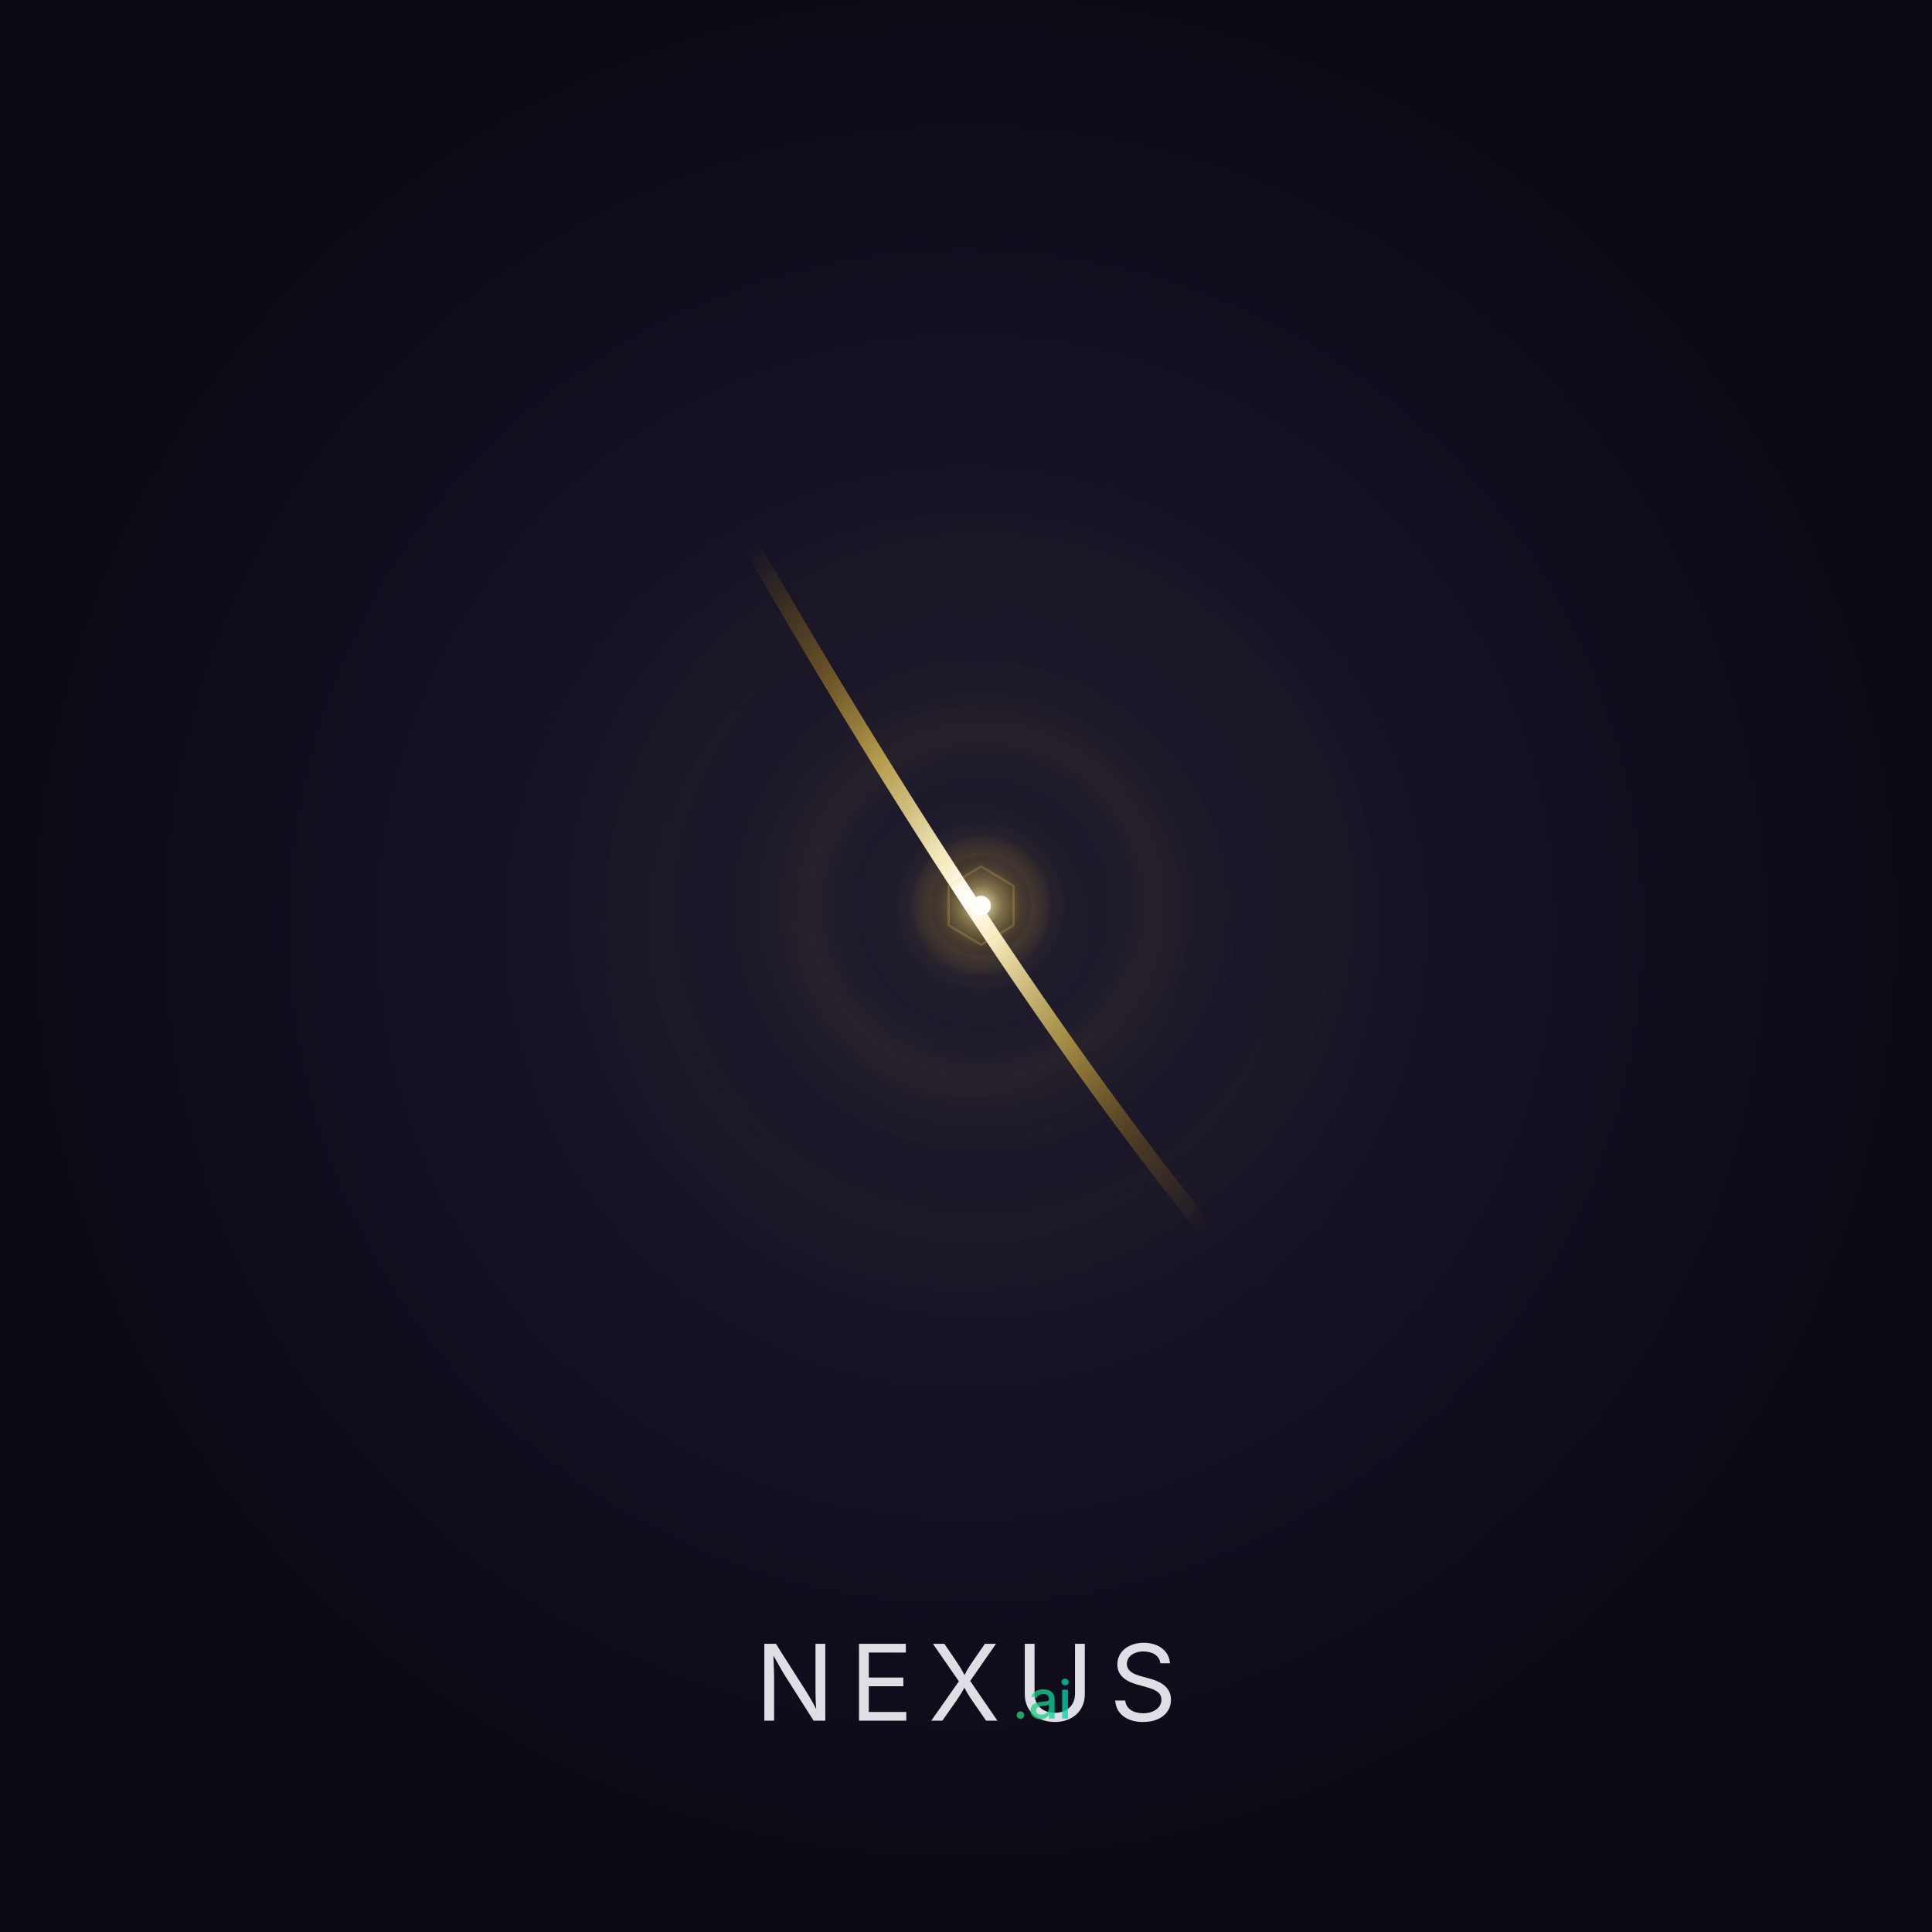
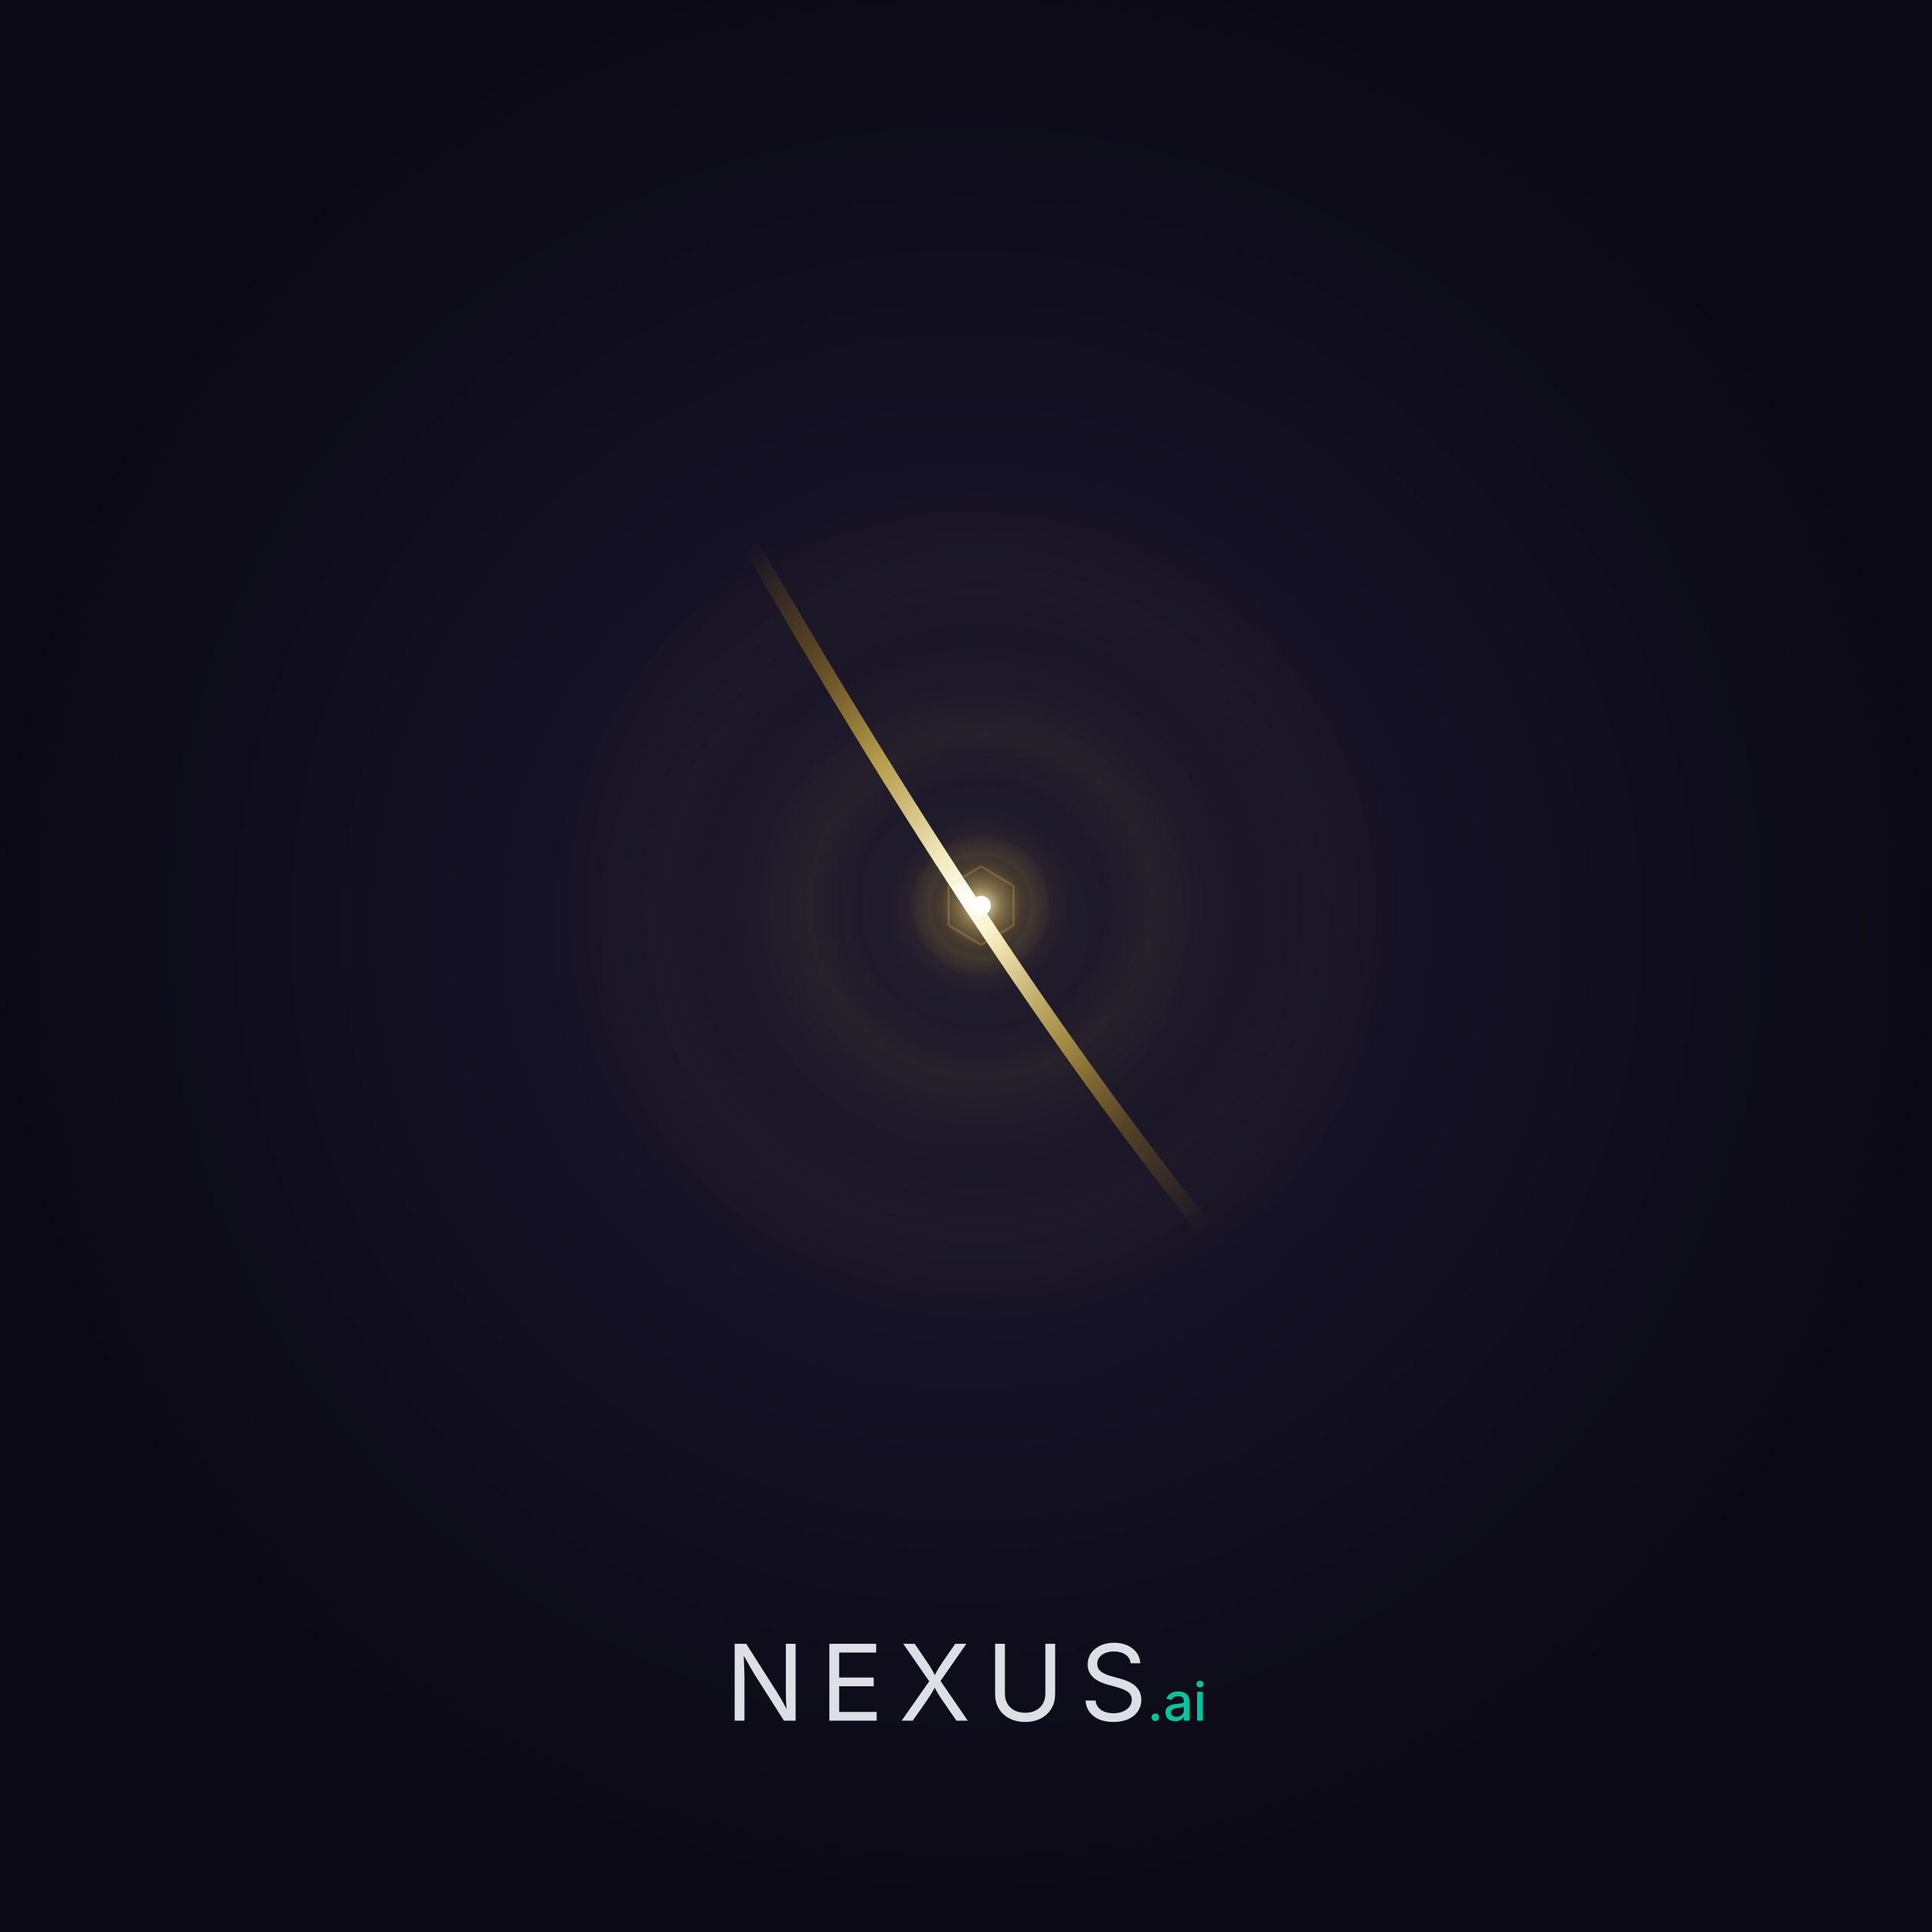
<svg xmlns="http://www.w3.org/2000/svg" width="256" height="256" viewBox="0 0 256 256">
  <defs>
    <radialGradient id="sky" cx="50%" cy="48%">
      <stop offset="0%" stop-color="#1E1B2E" />
      <stop offset="50%" stop-color="#141124" />
      <stop offset="100%" stop-color="#0B0A14" />
    </radialGradient>
    <radialGradient id="source" cx="50%" cy="50%">
      <stop offset="0%" stop-color="#FFFEFA" stop-opacity="1" />
      <stop offset="3%" stop-color="#FEF3C7" stop-opacity="0.95" />
      <stop offset="12%" stop-color="#F5D76E" stop-opacity="0.55" />
      <stop offset="28%" stop-color="#DAA520" stop-opacity="0.15" />
      <stop offset="52%" stop-color="#B8860B" stop-opacity="0.03" />
      <stop offset="100%" stop-color="#000" stop-opacity="0" />
    </radialGradient>
    <radialGradient id="halo1" cx="50%" cy="50%">
      <stop offset="45%" stop-color="#DAA520" stop-opacity="0" />
      <stop offset="62%" stop-color="#DAA520" stop-opacity="0.06" />
      <stop offset="78%" stop-color="#DAA520" stop-opacity="0.03" />
      <stop offset="100%" stop-color="#DAA520" stop-opacity="0" />
    </radialGradient>
    <radialGradient id="halo2" cx="50%" cy="50%">
      <stop offset="62%" stop-color="#DAA520" stop-opacity="0" />
      <stop offset="78%" stop-color="#DAA520" stop-opacity="0.03" />
      <stop offset="100%" stop-color="#DAA520" stop-opacity="0" />
    </radialGradient>
    <radialGradient id="hexHint" cx="50%" cy="50%">
      <stop offset="55%" stop-color="#F5D76E" stop-opacity="0" />
      <stop offset="72%" stop-color="#F5D76E" stop-opacity="0.08" />
      <stop offset="90%" stop-color="#F5D76E" stop-opacity="0.04" />
      <stop offset="100%" stop-color="#F5D76E" stop-opacity="0" />
    </radialGradient>
    <linearGradient id="bridge" x1="14%" y1="0%" x2="86%" y2="100%">
      <stop offset="0%" stop-color="#B8860B" stop-opacity="0" />
      <stop offset="16%" stop-color="#DAA520" stop-opacity="0.35" />
      <stop offset="30%" stop-color="#F0CF5A" stop-opacity="0.7" />
      <stop offset="44%" stop-color="#FEF3C7" stop-opacity="0.95" />
      <stop offset="50%" stop-color="#FFFEFA" stop-opacity="1" />
      <stop offset="56%" stop-color="#FEF3C7" stop-opacity="0.95" />
      <stop offset="70%" stop-color="#F0CF5A" stop-opacity="0.65" />
      <stop offset="84%" stop-color="#DAA520" stop-opacity="0.3" />
      <stop offset="100%" stop-color="#B8860B" stop-opacity="0" />
    </linearGradient>
    <linearGradient id="pillarL" x1="0%" y1="0%" x2="0%" y2="100%">
      <stop offset="0%" stop-color="#DAA520" stop-opacity="0" />
      <stop offset="32%" stop-color="#DAA520" stop-opacity="0.05" />
      <stop offset="48%" stop-color="#F0CF5A" stop-opacity="0.12" />
      <stop offset="52%" stop-color="#F0CF5A" stop-opacity="0.1" />
      <stop offset="68%" stop-color="#DAA520" stop-opacity="0.04" />
      <stop offset="100%" stop-color="#DAA520" stop-opacity="0" />
    </linearGradient>
    <linearGradient id="pillarR" x1="0%" y1="0%" x2="0%" y2="100%">
      <stop offset="0%" stop-color="#DAA520" stop-opacity="0" />
      <stop offset="30%" stop-color="#DAA520" stop-opacity="0.04" />
      <stop offset="48%" stop-color="#F0CF5A" stop-opacity="0.1" />
      <stop offset="52%" stop-color="#F0CF5A" stop-opacity="0.08" />
      <stop offset="70%" stop-color="#DAA520" stop-opacity="0.03" />
      <stop offset="100%" stop-color="#DAA520" stop-opacity="0" />
    </linearGradient>
    <linearGradient id="teal" x1="0%" y1="0%" x2="100%" y2="0%">
      <stop offset="0%" stop-color="#2ECC71" />
      <stop offset="100%" stop-color="#00D4AA" />
    </linearGradient>
  </defs>
  <rect width="256" height="256" fill="url(#sky)" />
  <circle cx="130" cy="120" r="55.9" fill="url(#halo2)" />
  <circle cx="130" cy="120" r="36.5" fill="url(#halo1)" />
  <circle cx="130" cy="120" r="22.4" fill="url(#source)" opacity="0.85" />
  <line x1="94.7" y1="59.8" x2="94.7" y2="180.2" stroke="url(#pillarL)" stroke-width="1.1" stroke-linecap="round" />
  <line x1="165.3" y1="59.8" x2="165.3" y2="180.2" stroke="url(#pillarR)" stroke-width="1.1" stroke-linecap="round" />
  <path d="M 95.6 65.4 Q 132.2 129.9 164.4 168.6" fill="none" stroke="url(#bridge)" stroke-width="2.1" stroke-linecap="round" />
  <circle cx="130" cy="120" r="9.5" fill="url(#hexHint)" />
  <polygon points="130.0,114.8 134.3,117.4 134.3,122.6 130.0,125.2 125.7,122.6 125.7,117.4" fill="none" stroke="#F5D76E" stroke-width="0.3" opacity="0.2" />
  <circle cx="130" cy="120" r="1.3" fill="#FFFEFA" />
-   <text x="128" y="228" text-anchor="middle" fill="#EFF1F5" opacity="0.92" font-family="-apple-system, BlinkMacSystemFont, 'Segoe UI', sans-serif" font-weight="400" font-size="14px" letter-spacing="2">NEXUS</text>
-   <text x="138.08" y="227.72" text-anchor="middle" fill="url(#teal)" opacity="0.78" font-family="-apple-system, BlinkMacSystemFont, 'Segoe UI', sans-serif" font-weight="500" font-size="7px">.ai</text>
+   <text x="128" y="228" text-anchor="middle" fill="#EFF1F5" opacity="0.92" font-family="-apple-system, BlinkMacSystemFont, 'Segoe UI', sans-serif" font-weight="400" font-size="14px" letter-spacing="2">NEXUS<tspan fill="url(#teal)" opacity="0.85" font-weight="500" font-size="7px" letter-spacing="0">.ai</tspan>
+   </text>
</svg>
